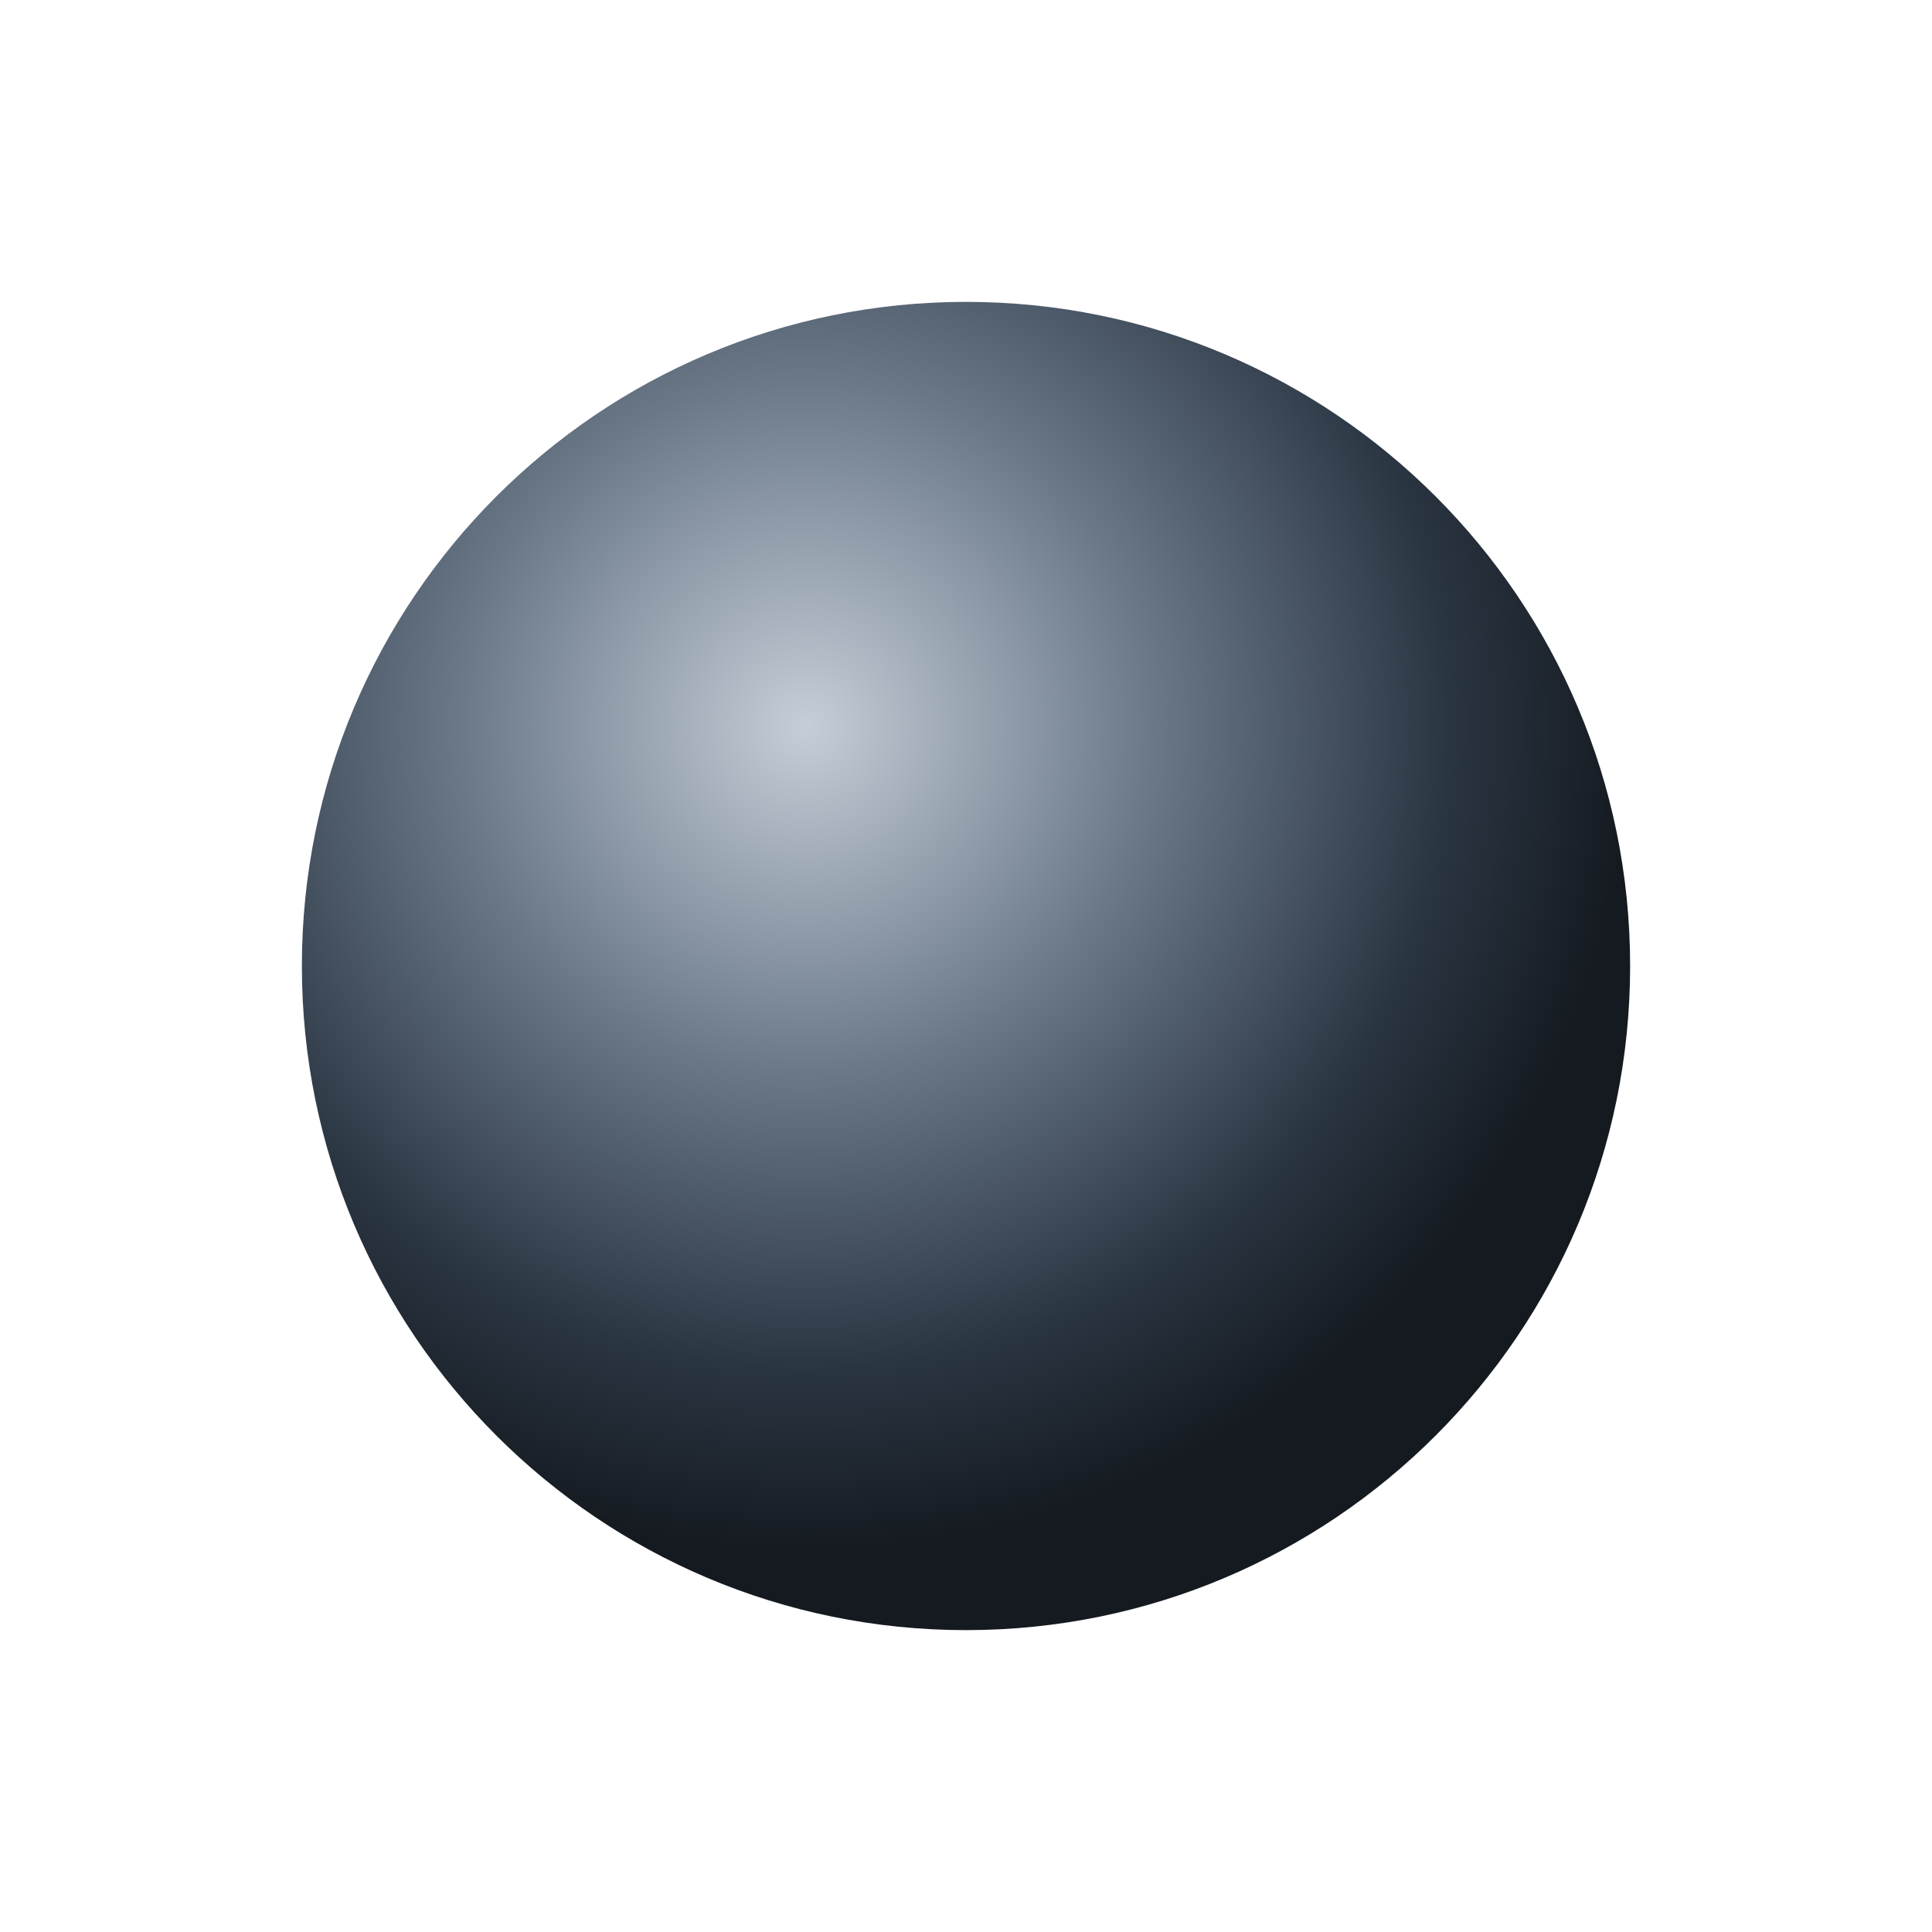
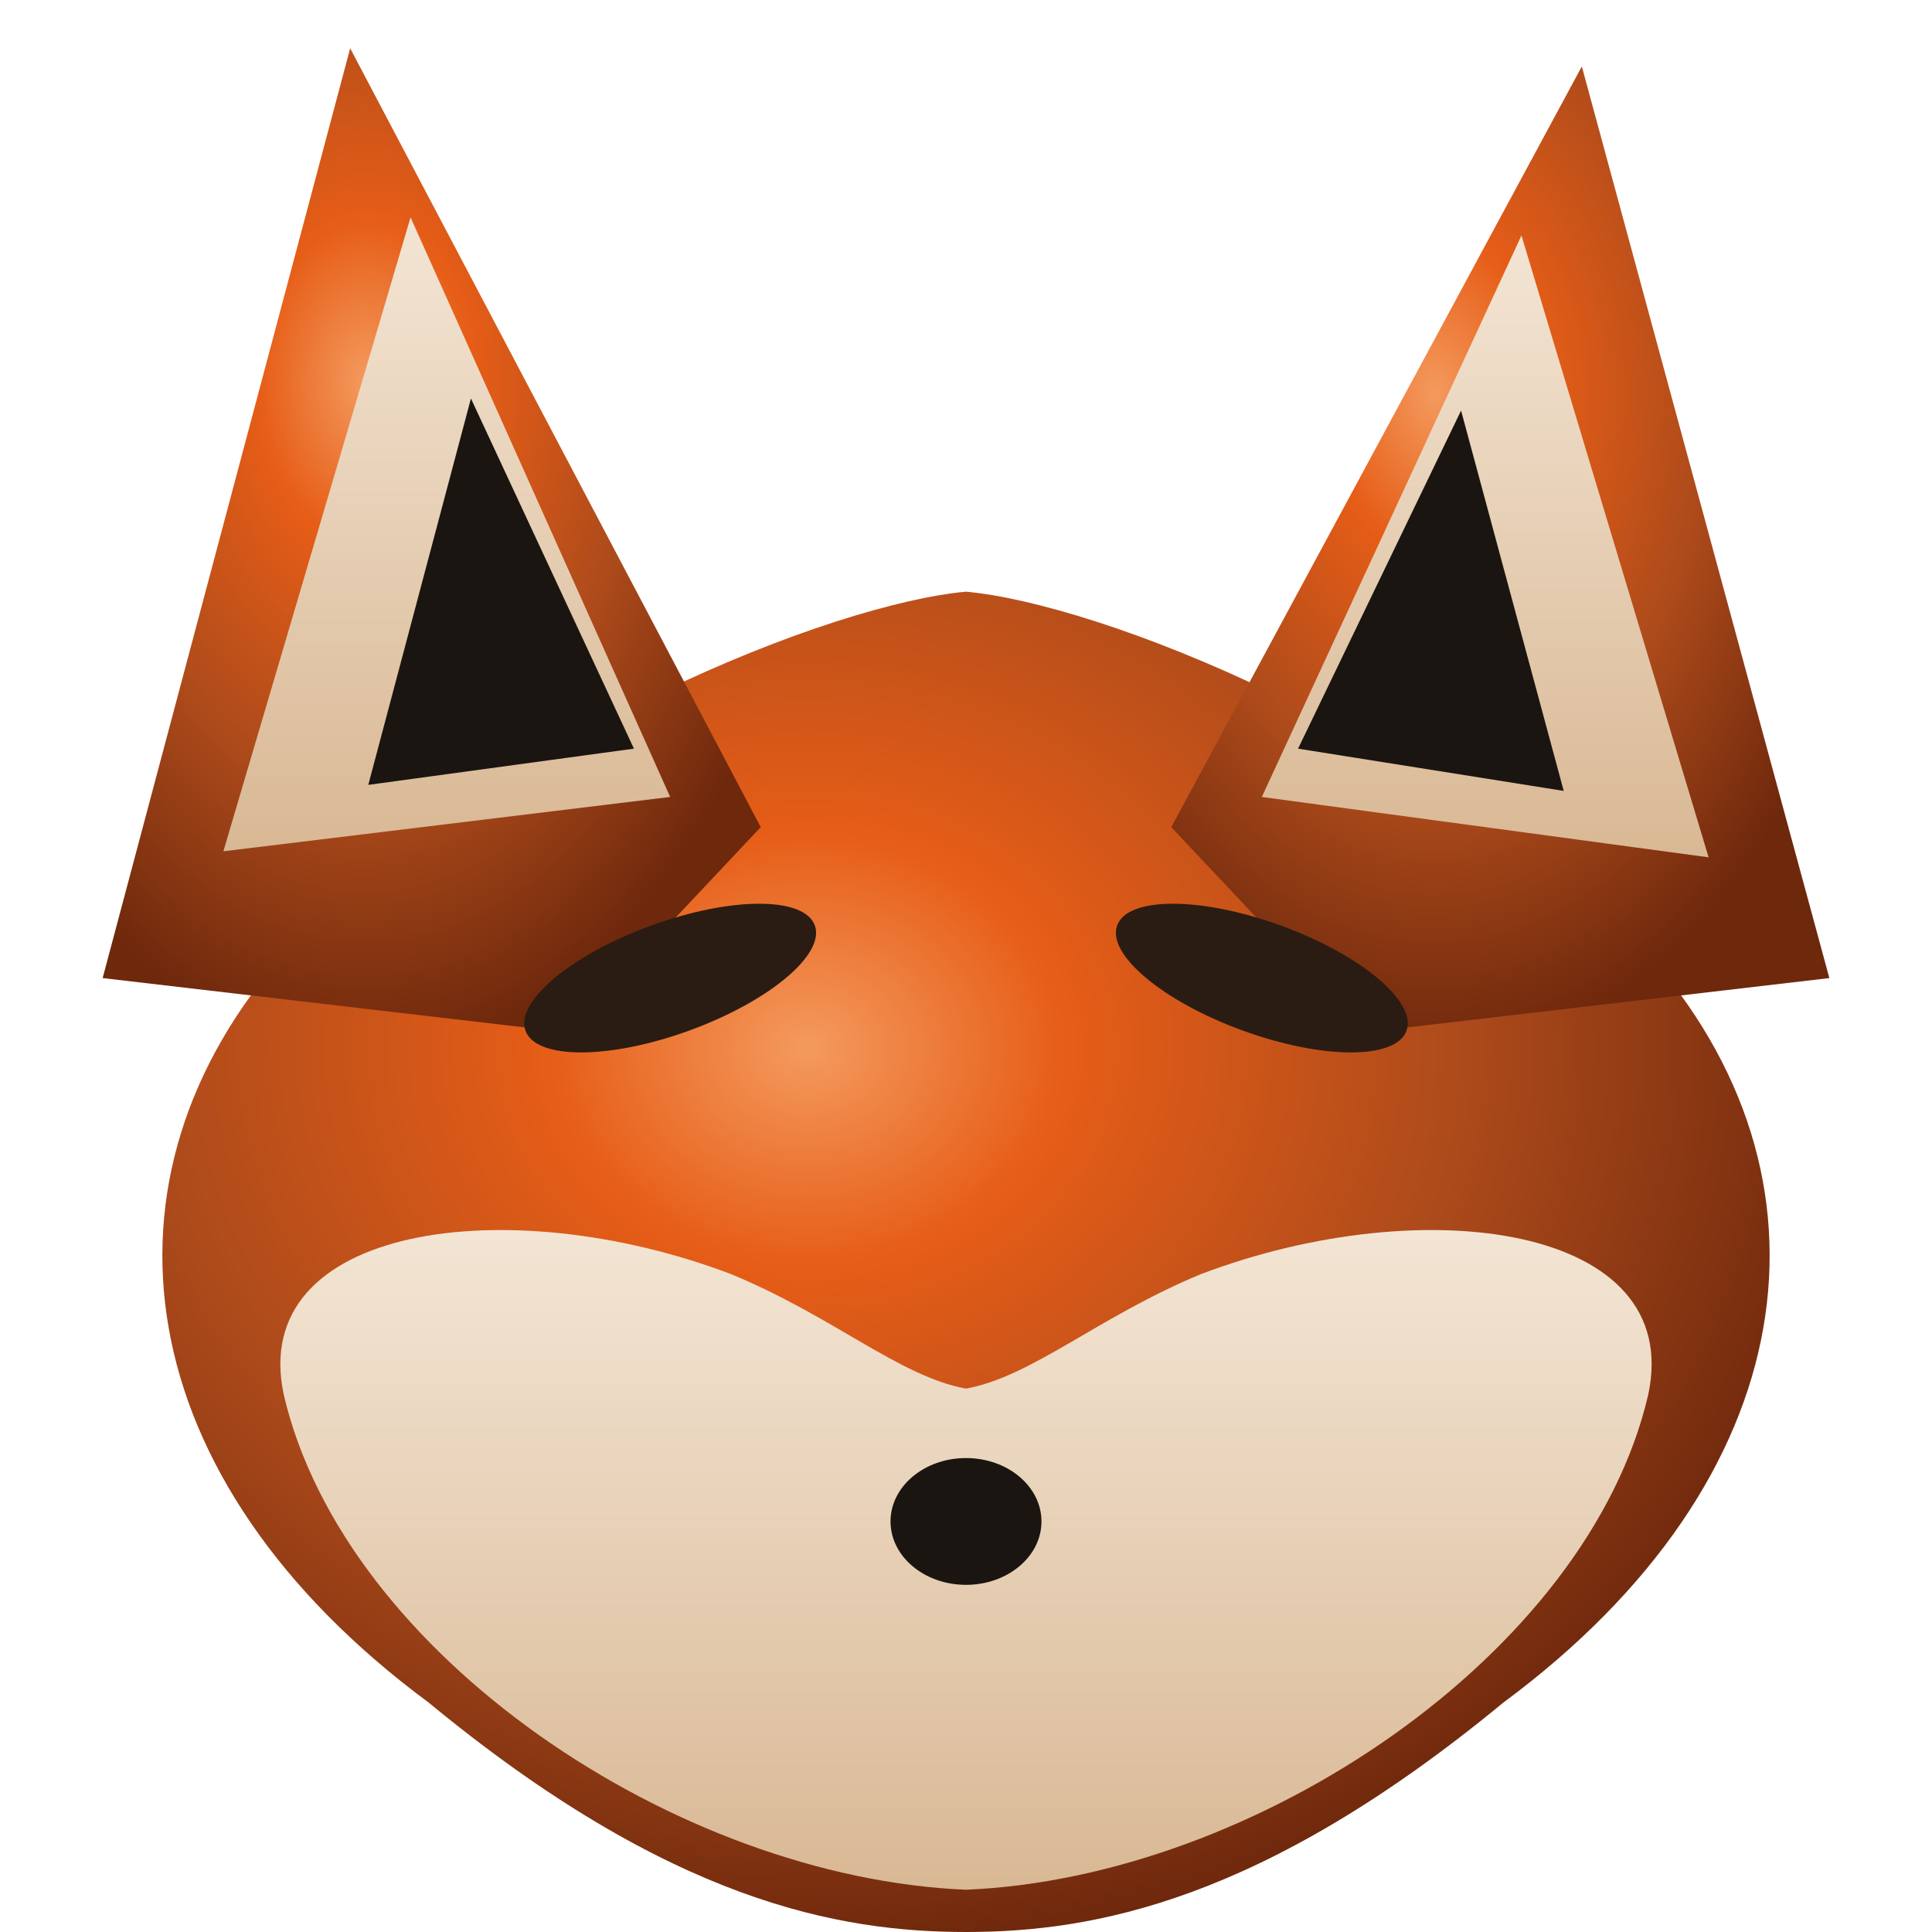
- <svg xmlns="http://www.w3.org/2000/svg" viewBox="0 0 32 32" role="img" aria-label="Anas">
+ <svg xmlns="http://www.w3.org/2000/svg" viewBox="0 0 64 64" role="img" aria-label="Anas">
  <defs>
-     <radialGradient id="sphere" cx="38%" cy="32%" r="62%">
-       <stop offset="0%" stop-color="#c5ced8" />
-       <stop offset="42%" stop-color="#6a7888" />
-       <stop offset="78%" stop-color="#2a3542" />
-       <stop offset="100%" stop-color="#151a20" />
+     <radialGradient id="fur" cx="40%" cy="34%" r="68%">
+       <stop offset="0%" stop-color="#F49A5E" />
+       <stop offset="24%" stop-color="#E65D17" />
+       <stop offset="60%" stop-color="#AE4B1B" />
+       <stop offset="100%" stop-color="#6E280C" />
    </radialGradient>
+     <linearGradient id="cream" x1="50%" y1="0%" x2="50%" y2="100%">
+       <stop offset="0%" stop-color="#F3E5D4" />
+       <stop offset="100%" stop-color="#D9B894" />
+     </linearGradient>
  </defs>
-   <circle cx="16" cy="16" r="11" fill="url(#sphere)" />
+   <path fill="url(#fur)" d="     M9.5 31.5     C2.8 39 4.2 49 14.2 56.4     C22.2 63 27.8 64 32 64     C36.2 64 41.8 63 49.8 56.4     C59.8 49 61.2 39 54.5 31.5     C47.2 24.2 36.4 20 32 19.6     C27.6 20 16.8 24.2 9.5 31.5     Z" />
+   <path fill="url(#fur)" d="M25.2 27.4 L11.6 1.6 L3.4 32.4 L18.8 34.2 Z" />
+   <path fill="url(#fur)" d="M38.8 27.4 L52.4 2.2 L60.6 32.4 L45.2 34.2 Z" />
+   <path fill="url(#cream)" d="M13.6 7.2 L7.4 28.2 L22.2 26.4 Z" />
+   <path fill="url(#cream)" d="M50.4 7.8 L56.6 28.4 L41.8 26.4 Z" />
+   <path fill="#1A1510" d="M15.6 13.2 L12.2 26 L21 24.8 Z" />
+   <path fill="#1A1510" d="M48.4 13.6 L51.8 26.2 L43 24.8 Z" />
+   <path fill="url(#cream)" d="     M9.4 46.2     C8.2 40.6 16.8 39.4 24.2 42.2     C27.6 43.6 29.8 45.6 32 46     C34.2 45.6 36.4 43.6 39.8 42.2     C47.2 39.4 55.8 40.6 54.6 46.2     C52.6 54.8 41.6 62.2 32 62.6     C22.4 62.2 11.4 54.8 9.4 46.2     Z" />
+   <ellipse cx="22.2" cy="32.4" rx="5.1" ry="1.85" fill="#2A1C12" transform="rotate(-20 22.2 32.4)" />
+   <ellipse cx="41.8" cy="32.4" rx="5.1" ry="1.85" fill="#2A1C12" transform="rotate(20 41.8 32.4)" />
+   <ellipse cx="32" cy="50.4" rx="2.5" ry="2.1" fill="#1A1510" />
</svg>
